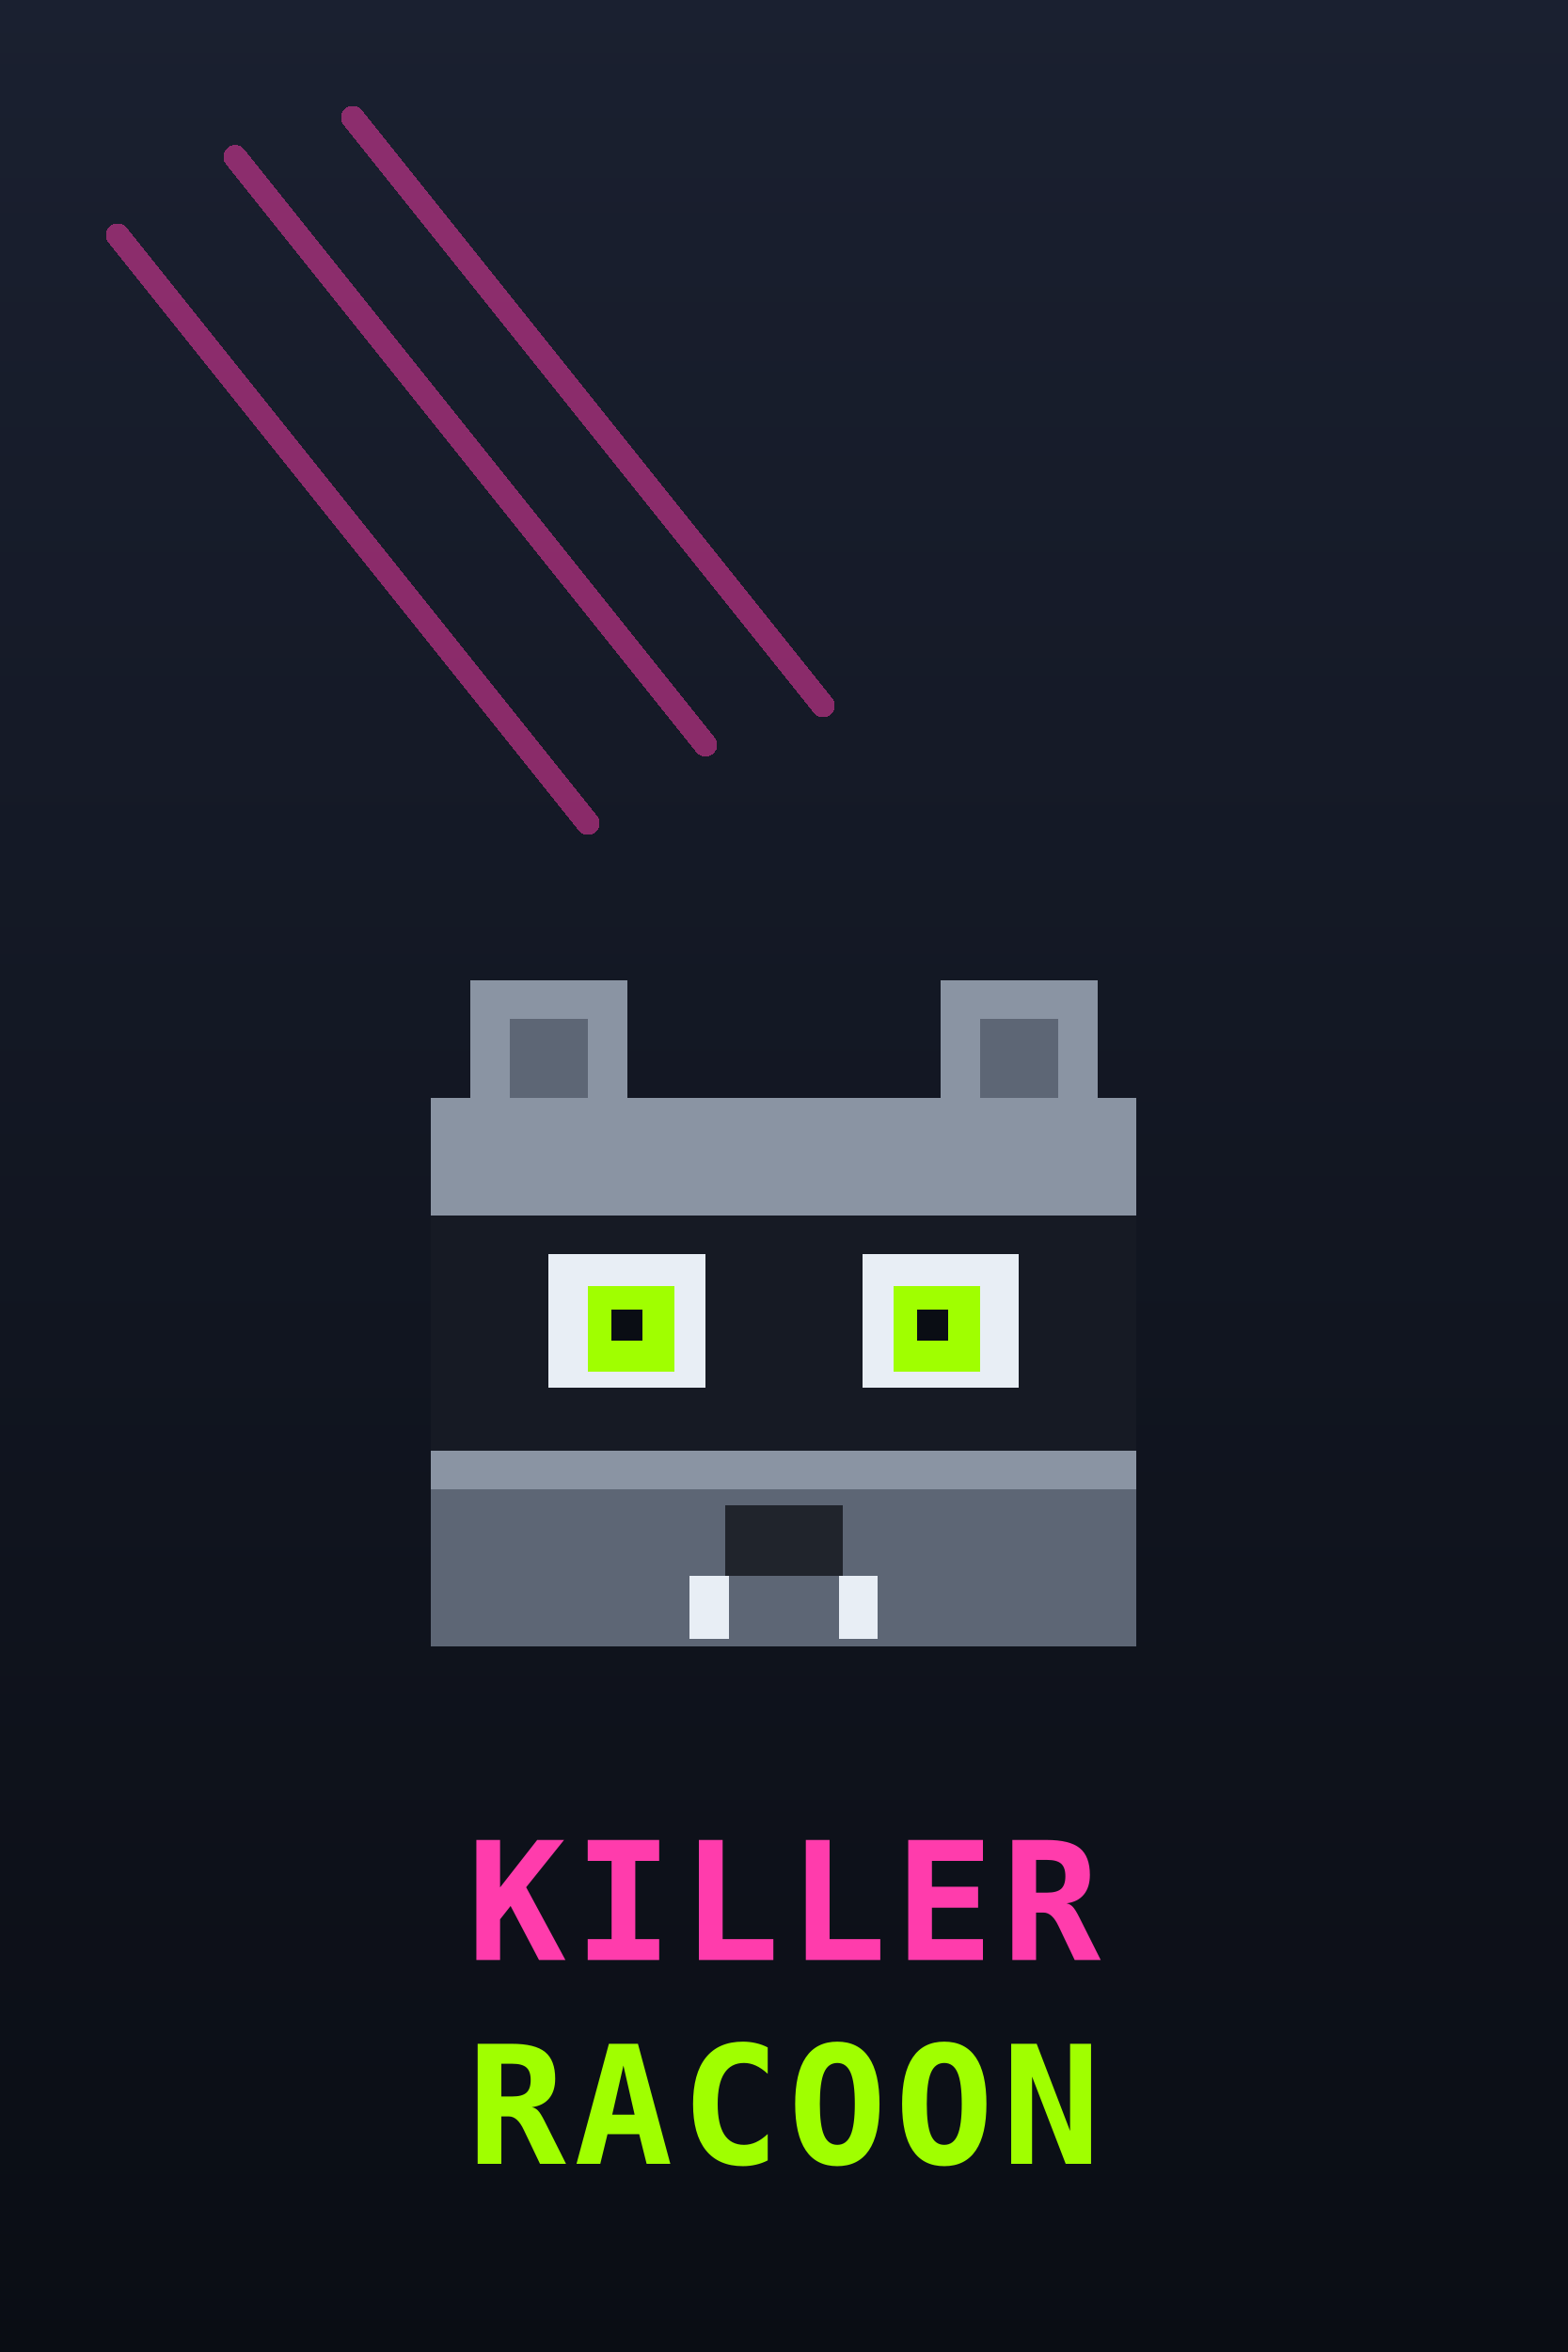
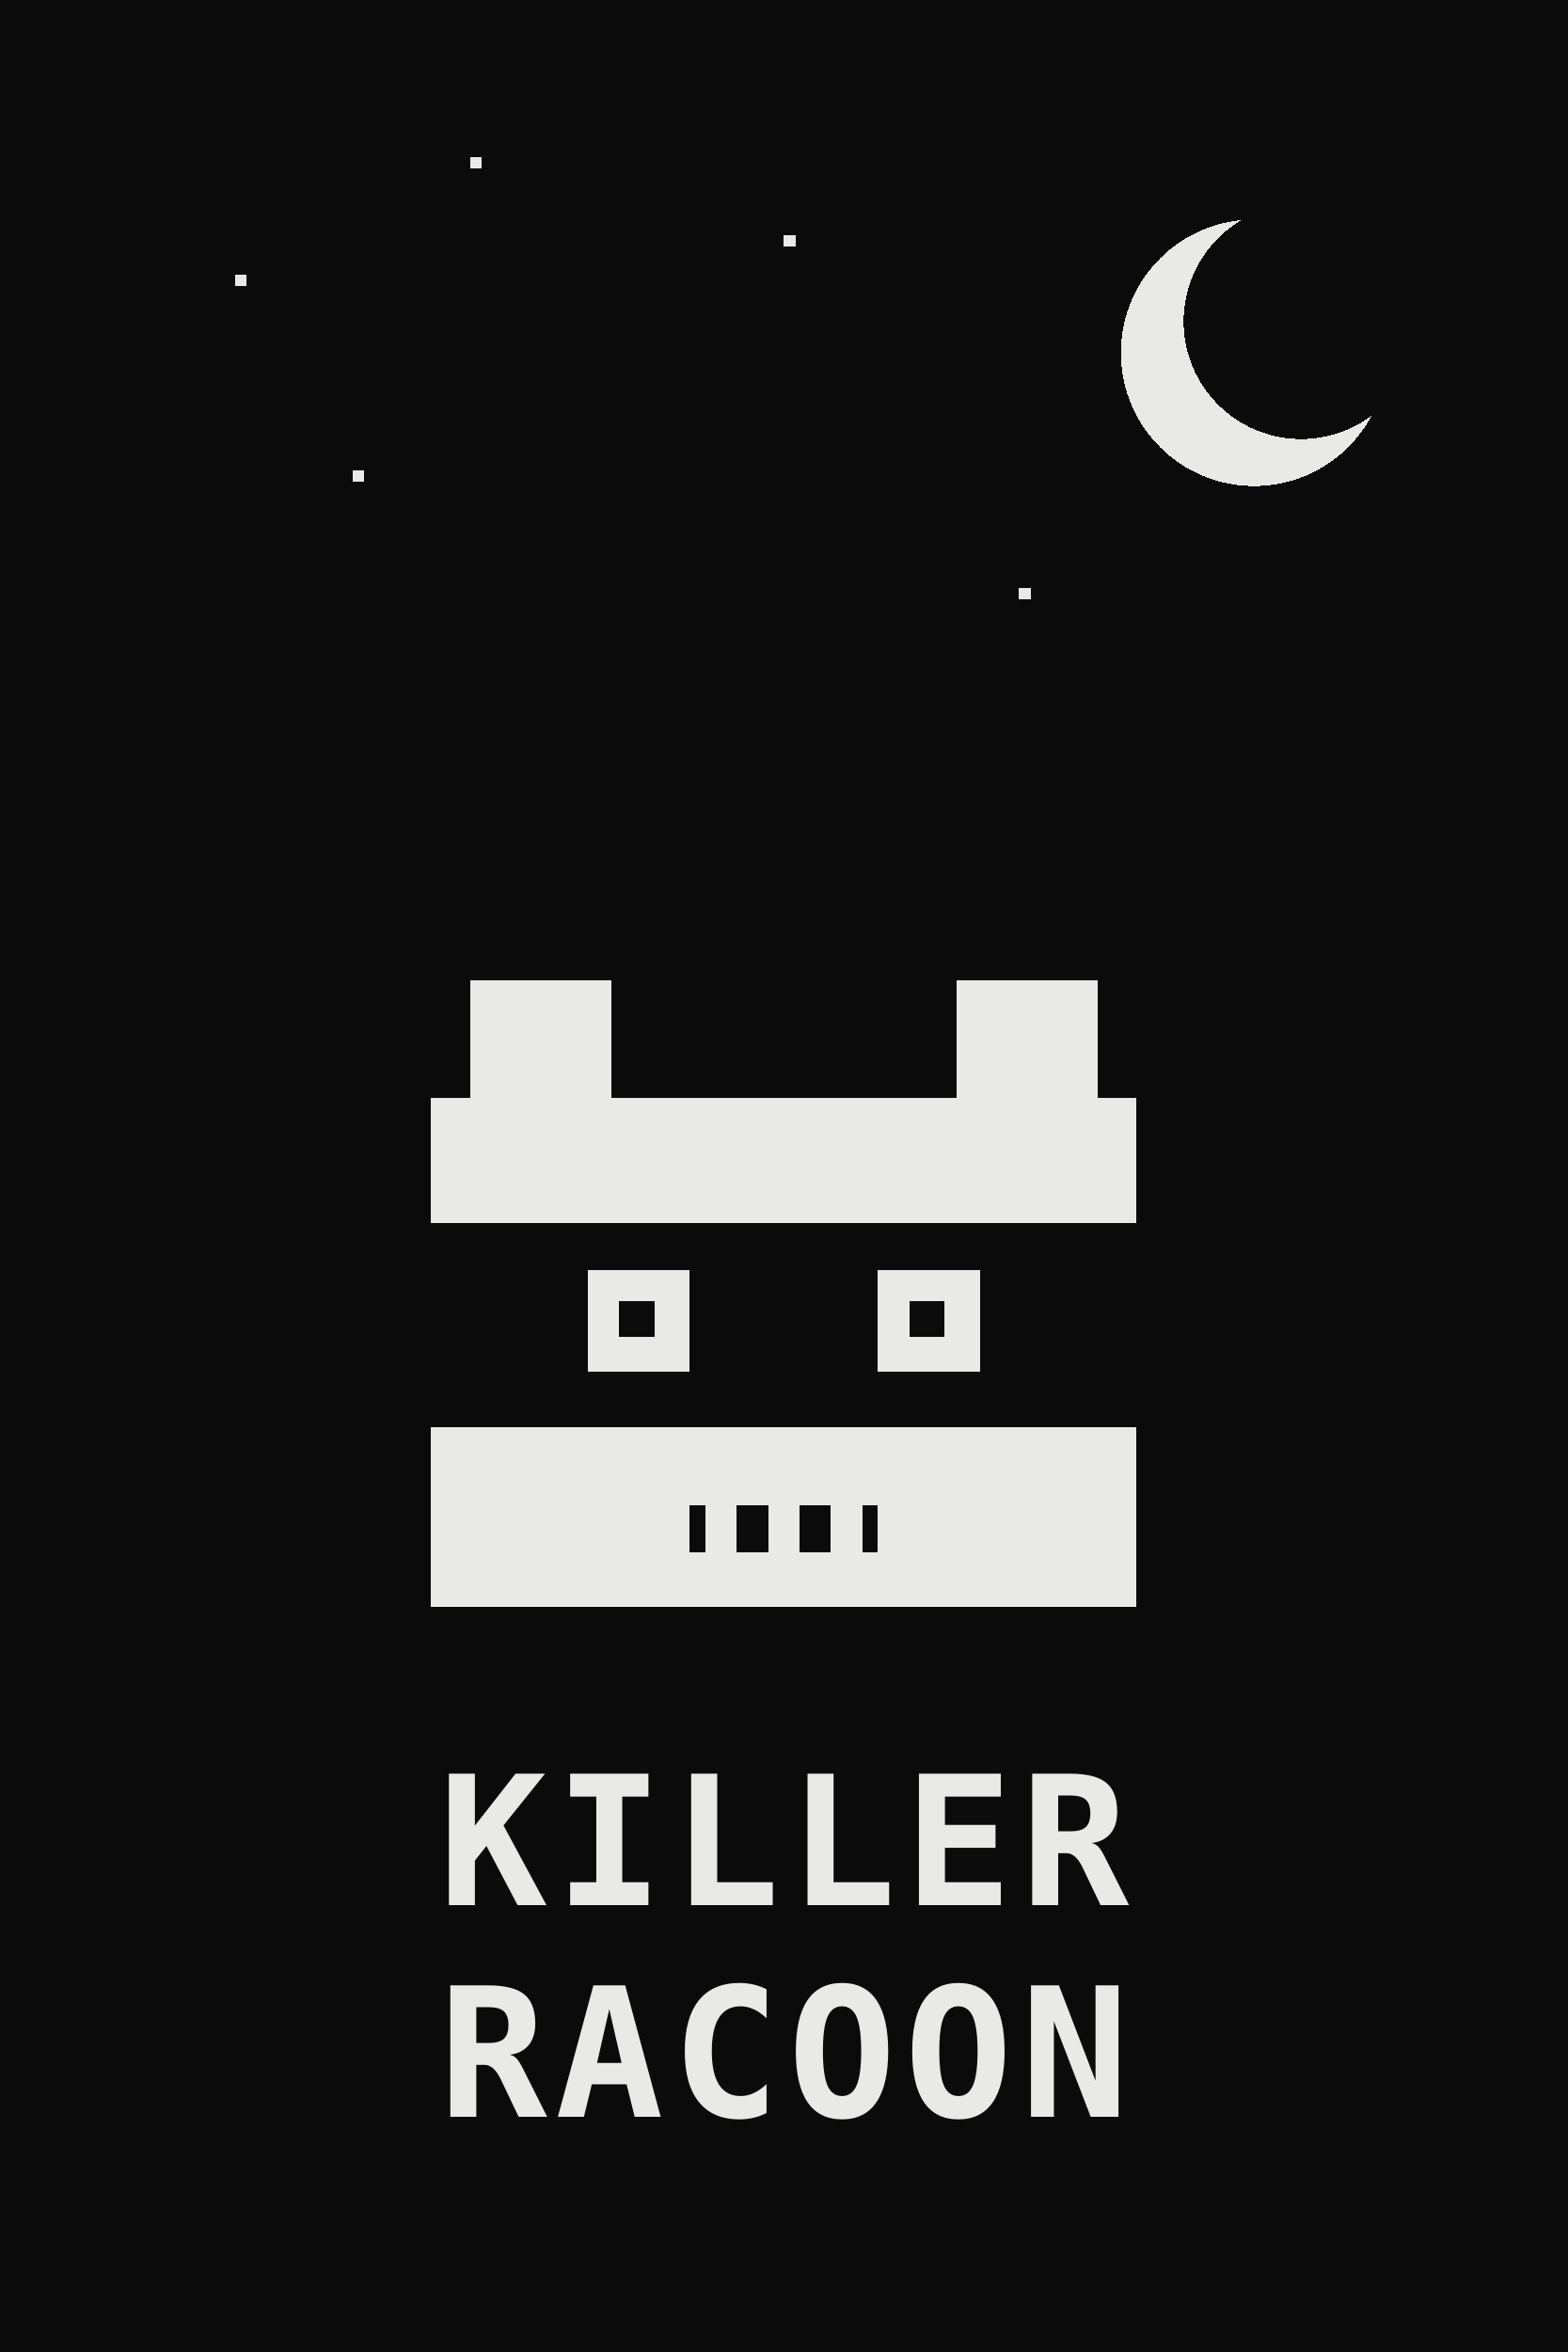
<svg xmlns="http://www.w3.org/2000/svg" width="400" height="600" viewBox="0 0 400 600" shape-rendering="crispEdges">
-   <defs>
-     <linearGradient id="bg" x1="0" y1="0" x2="0" y2="1">
-       <stop offset="0" stop-color="#1a2030" />
-       <stop offset="1" stop-color="#0a0d14" />
-     </linearGradient>
-   </defs>
-   <rect width="400" height="600" fill="url(#bg)" />
-   <g stroke="#ff3cac" stroke-width="6" opacity="0.5" stroke-linecap="round">
-     <line x1="30" y1="60" x2="150" y2="210" />
-     <line x1="60" y1="40" x2="180" y2="190" />
-     <line x1="90" y1="30" x2="210" y2="180" />
+   <rect width="400" height="600" fill="#0b0b0b" />
+   <circle cx="320" cy="90" r="34" fill="#e9e9e6" />
+   <circle cx="332" cy="82" r="30" fill="#0b0b0b" />
+   <g fill="#e9e9e6">
+     <rect x="60" y="70" width="3" height="3" />
+     <rect x="120" y="40" width="3" height="3" />
+     <rect x="200" y="60" width="3" height="3" />
+     <rect x="90" y="120" width="3" height="3" />
+     <rect x="260" y="150" width="3" height="3" />
  </g>
  <g>
-     <rect x="120" y="250" width="40" height="40" fill="#8a94a3" />
-     <rect x="240" y="250" width="40" height="40" fill="#8a94a3" />
-     <rect x="130" y="260" width="20" height="20" fill="#5d6675" />
-     <rect x="250" y="260" width="20" height="20" fill="#5d6675" />
-     <rect x="110" y="280" width="180" height="140" fill="#8a94a3" />
-     <rect x="110" y="380" width="180" height="40" fill="#5d6675" />
-     <rect x="110" y="310" width="180" height="60" fill="#161a24" />
-     <rect x="140" y="320" width="40" height="34" fill="#e8eef5" />
-     <rect x="220" y="320" width="40" height="34" fill="#e8eef5" />
-     <rect x="150" y="328" width="22" height="22" fill="#a0ff00" />
-     <rect x="228" y="328" width="22" height="22" fill="#a0ff00" />
-     <rect x="156" y="334" width="8" height="8" fill="#0a0d14" />
-     <rect x="234" y="334" width="8" height="8" fill="#0a0d14" />
-     <rect x="185" y="384" width="30" height="18" fill="#20242c" />
-     <rect x="176" y="402" width="10" height="16" fill="#e8eef5" />
-     <rect x="214" y="402" width="10" height="16" fill="#e8eef5" />
+     <rect x="120" y="250" width="36" height="34" fill="#e9e9e6" />
+     <rect x="244" y="250" width="36" height="34" fill="#e9e9e6" />
+     <rect x="110" y="280" width="180" height="130" fill="#e9e9e6" />
+     <rect x="110" y="312" width="180" height="52" fill="#0b0b0b" />
+     <rect x="150" y="324" width="26" height="26" fill="#e9e9e6" />
+     <rect x="224" y="324" width="26" height="26" fill="#e9e9e6" />
+     <rect x="158" y="332" width="9" height="9" fill="#0b0b0b" />
+     <rect x="232" y="332" width="9" height="9" fill="#0b0b0b" />
+     <rect x="176" y="384" width="48" height="12" fill="#0b0b0b" />
+     <rect x="180" y="384" width="8" height="12" fill="#e9e9e6" />
+     <rect x="196" y="384" width="8" height="12" fill="#e9e9e6" />
+     <rect x="212" y="384" width="8" height="12" fill="#e9e9e6" />
  </g>
-   <text x="200" y="500" font-family="'Press Start 2P', monospace" font-size="42" font-weight="700" fill="#ff3cac" text-anchor="middle" letter-spacing="2">KILLER</text>
-   <text x="200" y="552" font-family="'Press Start 2P', monospace" font-size="42" font-weight="700" fill="#a0ff00" text-anchor="middle" letter-spacing="2">RACOON</text>
+   <text x="200" y="486" font-family="'Press Start 2P', monospace" font-size="46" font-weight="700" fill="#e9e9e6" text-anchor="middle" letter-spacing="2">KILLER</text>
+   <text x="200" y="540" font-family="'Press Start 2P', monospace" font-size="46" font-weight="700" fill="#e9e9e6" text-anchor="middle" letter-spacing="2">RACOON</text>
</svg>
